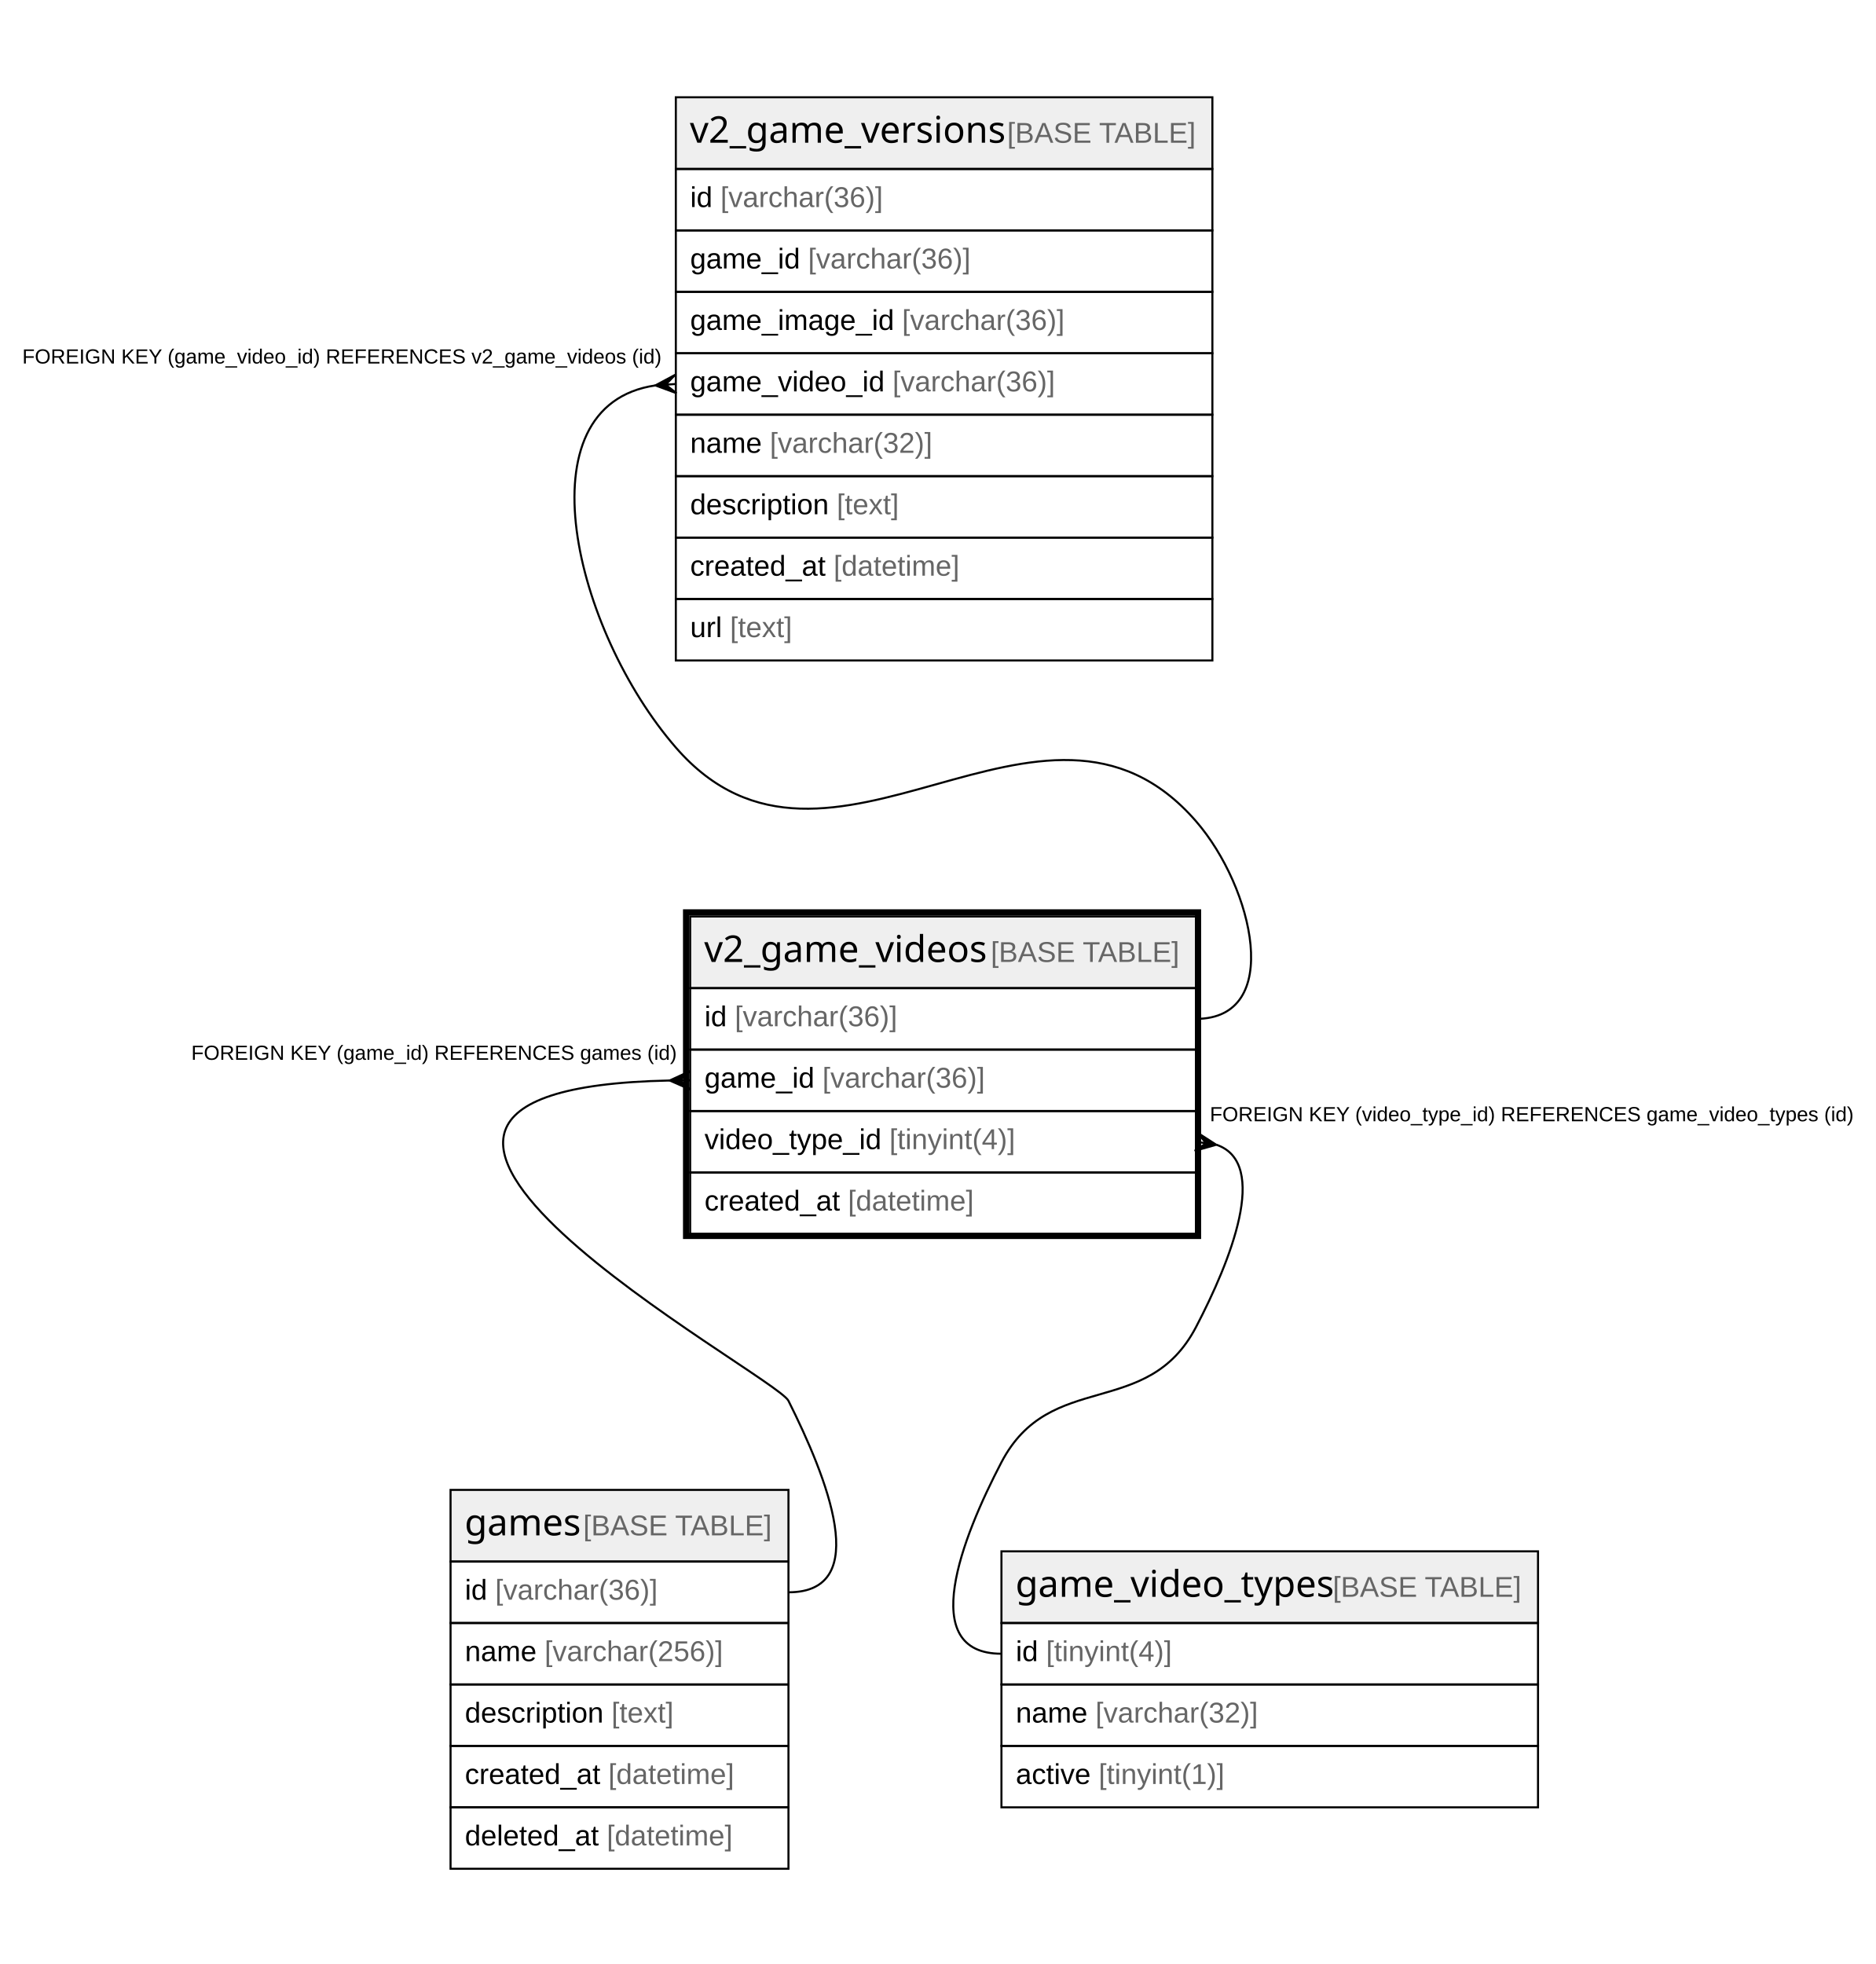
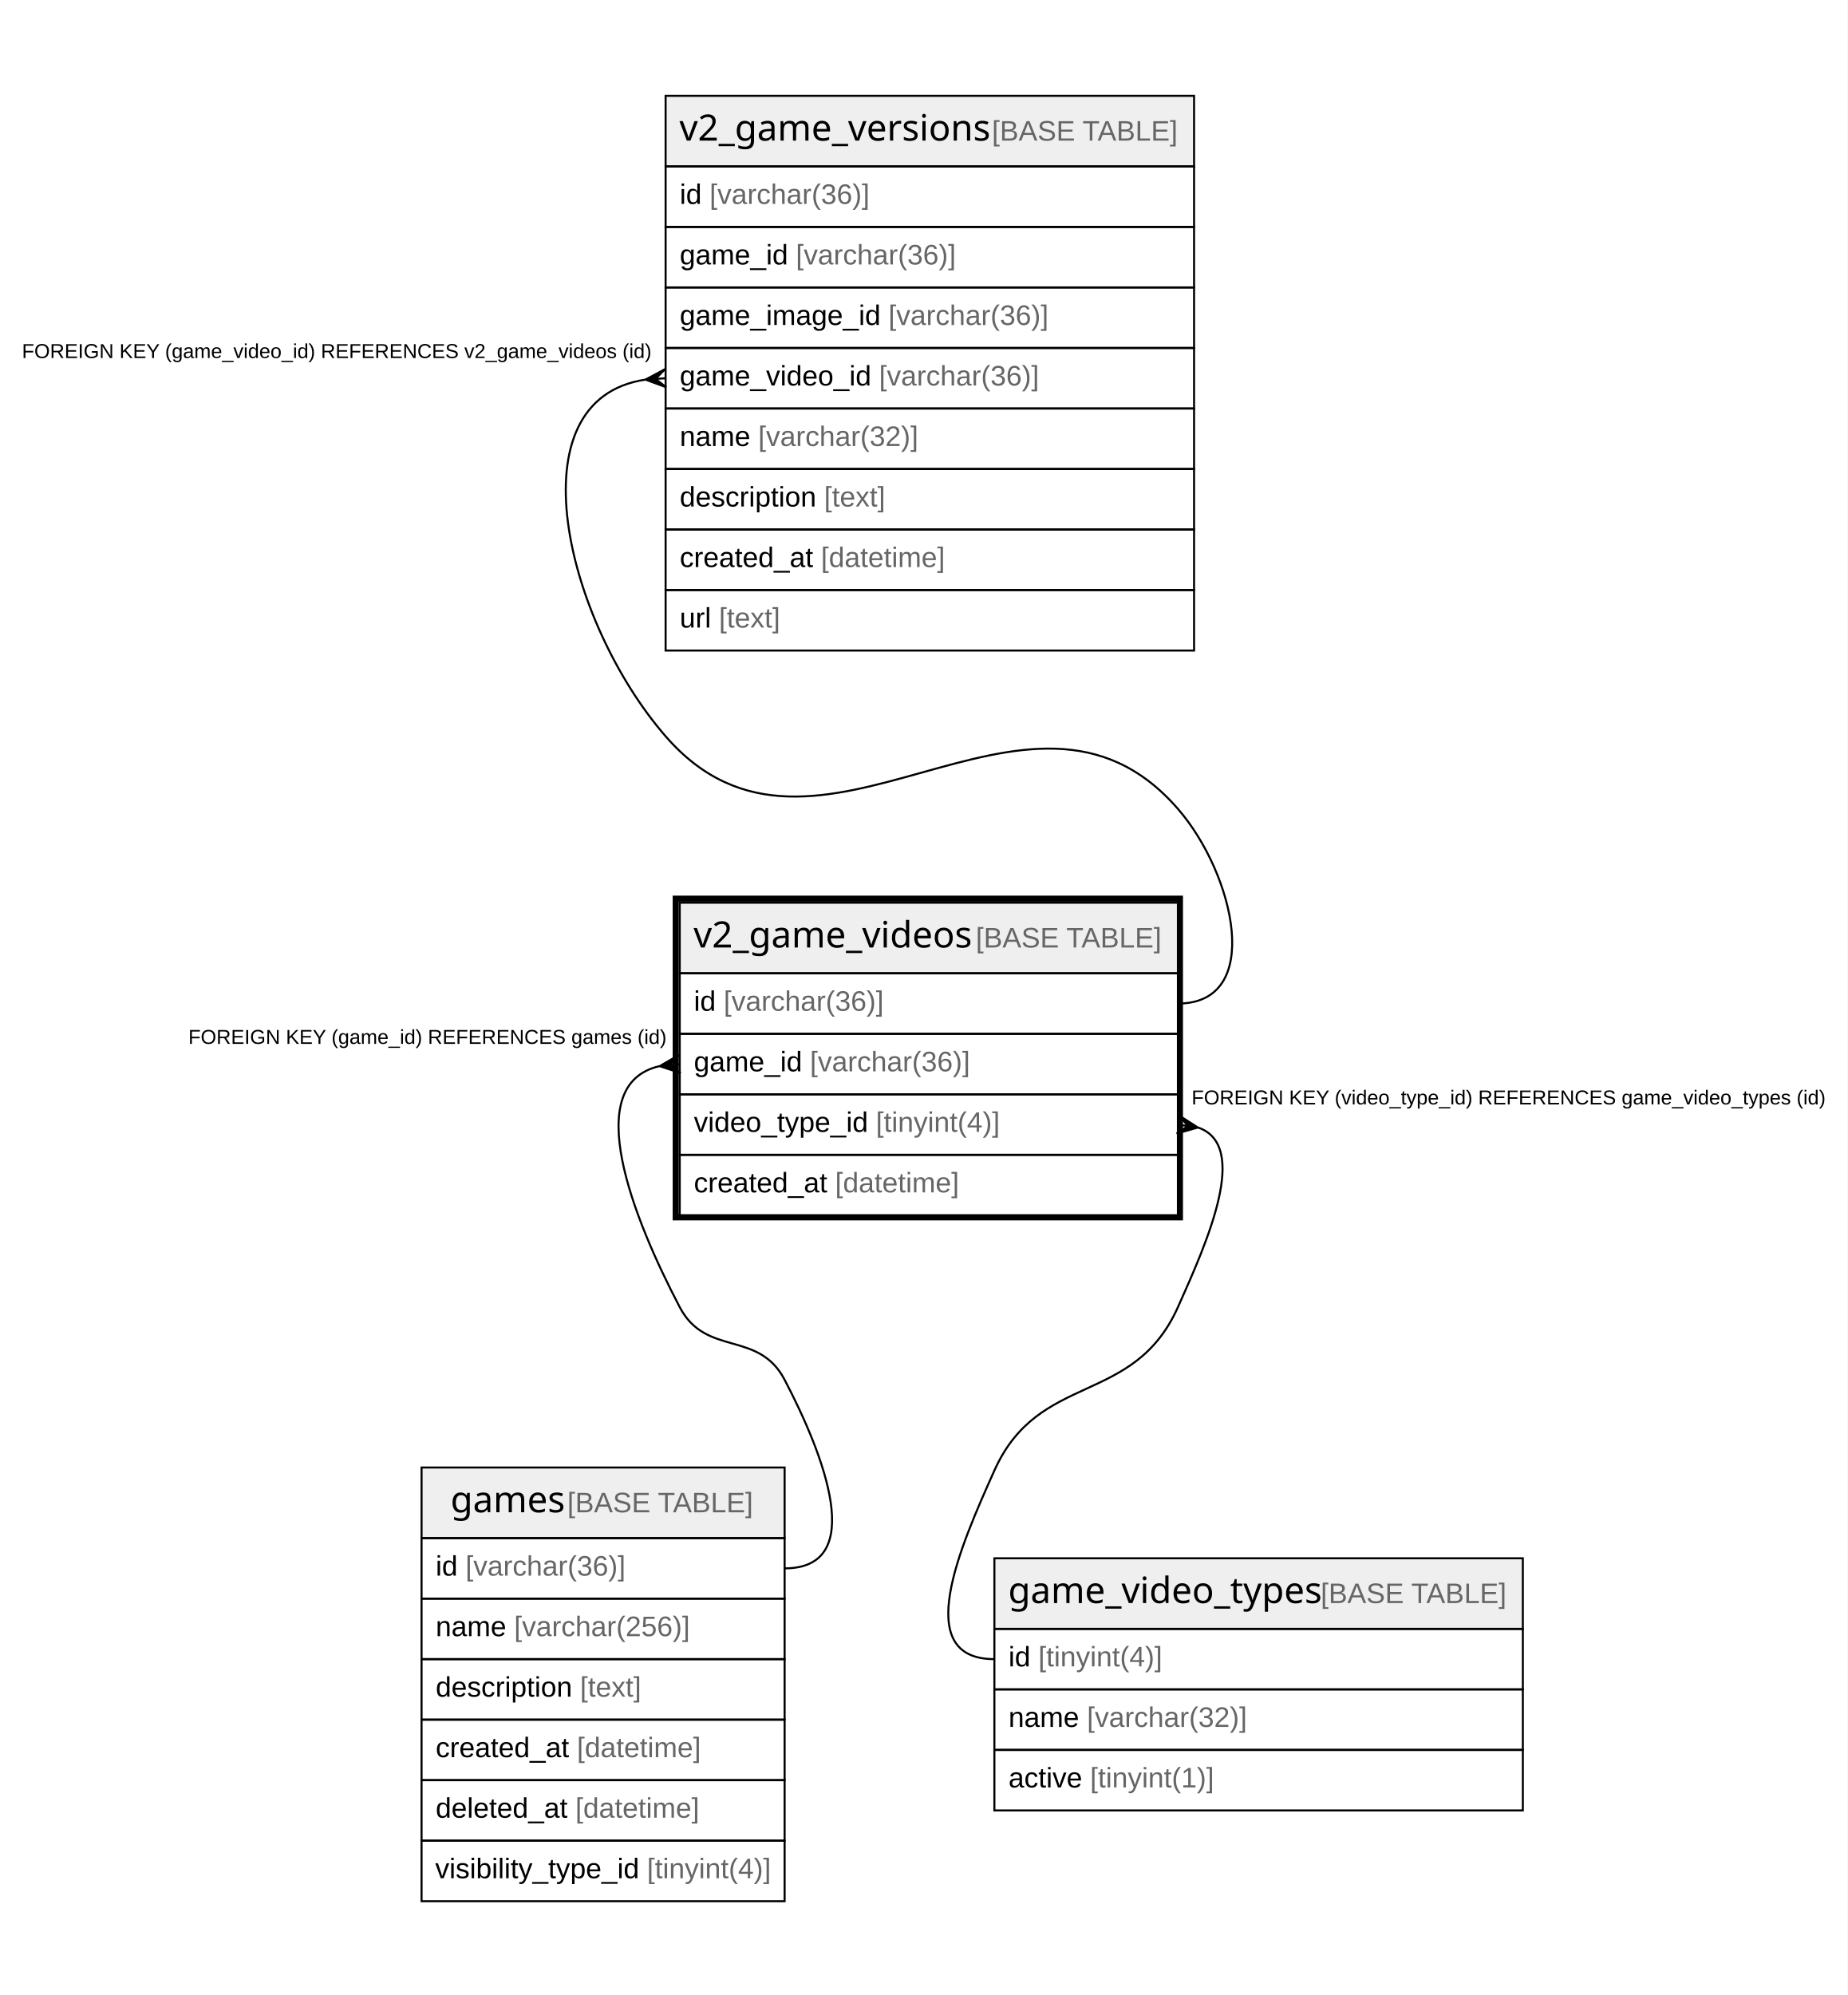
- <svg xmlns="http://www.w3.org/2000/svg" width="916pt" height="959pt" viewBox="0.00 0.00 916.00 959.00">
-   <g id="graph0" class="graph" transform="scale(1 1) rotate(0) translate(4 955)">
-     <polygon fill="#ffffff" stroke="transparent" points="-4,4 -4,-955 912,-955 912,4 -4,4" />
+ <svg xmlns="http://www.w3.org/2000/svg" width="916pt" height="989pt" viewBox="0.00 0.00 916.00 989.00">
+   <g id="graph0" class="graph" transform="scale(1 1) rotate(0) translate(4 985)">
+     <polygon fill="#ffffff" stroke="transparent" points="-4,4 -4,-985 912,-985 912,4 -4,4" />
    <g id="node1" class="node">
-       <polygon fill="#efefef" stroke="transparent" points="333,-472.5 333,-507.5 580,-507.5 580,-472.5 333,-472.5" />
-       <polygon fill="none" stroke="#000000" points="333,-472.5 333,-507.5 580,-507.5 580,-472.5 333,-472.5" />
-       <text text-anchor="start" x="339.852" y="-485.3" font-family="Arial Bold" font-size="18.00" fill="#000000">v2_game_videos</text>
-       <text text-anchor="start" x="475.894" y="-485.3" font-family="Arial" font-size="14.00" fill="#000000"> </text>
-       <text text-anchor="start" x="479.785" y="-485.3" font-family="Arial" font-size="14.00" fill="#666666">[BASE TABLE]</text>
+       <polygon fill="#efefef" stroke="transparent" points="333,-502.5 333,-537.5 580,-537.5 580,-502.5 333,-502.5" />
+       <polygon fill="none" stroke="#000000" points="333,-502.5 333,-537.5 580,-537.5 580,-502.5 333,-502.5" />
+       <text text-anchor="start" x="339.852" y="-515.3" font-family="Arial Bold" font-size="18.00" fill="#000000">v2_game_videos</text>
+       <text text-anchor="start" x="475.894" y="-515.3" font-family="Arial" font-size="14.00" fill="#000000"> </text>
+       <text text-anchor="start" x="479.785" y="-515.3" font-family="Arial" font-size="14.00" fill="#666666">[BASE TABLE]</text>
+       <polygon fill="none" stroke="#000000" points="333,-472.5 333,-502.5 580,-502.5 580,-472.5 333,-472.5" />
+       <text text-anchor="start" x="340" y="-483.9" font-family="Arial" font-size="14.00" fill="#000000">id </text>
+       <text text-anchor="start" x="354.78" y="-483.9" font-family="Arial" font-size="14.00" fill="#666666">[varchar(36)]</text>
      <polygon fill="none" stroke="#000000" points="333,-442.5 333,-472.5 580,-472.5 580,-442.5 333,-442.5" />
-       <text text-anchor="start" x="340" y="-453.9" font-family="Arial" font-size="14.00" fill="#000000">id </text>
-       <text text-anchor="start" x="354.78" y="-453.9" font-family="Arial" font-size="14.00" fill="#666666">[varchar(36)]</text>
+       <text text-anchor="start" x="340" y="-453.9" font-family="Arial" font-size="14.00" fill="#000000">game_id </text>
+       <text text-anchor="start" x="397.571" y="-453.9" font-family="Arial" font-size="14.00" fill="#666666">[varchar(36)]</text>
      <polygon fill="none" stroke="#000000" points="333,-412.5 333,-442.5 580,-442.5 580,-412.5 333,-412.5" />
-       <text text-anchor="start" x="340" y="-423.9" font-family="Arial" font-size="14.00" fill="#000000">game_id </text>
-       <text text-anchor="start" x="397.571" y="-423.9" font-family="Arial" font-size="14.00" fill="#666666">[varchar(36)]</text>
+       <text text-anchor="start" x="340" y="-423.9" font-family="Arial" font-size="14.00" fill="#000000">video_type_id </text>
+       <text text-anchor="start" x="430.255" y="-423.9" font-family="Arial" font-size="14.00" fill="#666666">[tinyint(4)]</text>
      <polygon fill="none" stroke="#000000" points="333,-382.5 333,-412.5 580,-412.5 580,-382.5 333,-382.5" />
-       <text text-anchor="start" x="340" y="-393.9" font-family="Arial" font-size="14.00" fill="#000000">video_type_id </text>
-       <text text-anchor="start" x="430.255" y="-393.9" font-family="Arial" font-size="14.00" fill="#666666">[tinyint(4)]</text>
-       <polygon fill="none" stroke="#000000" points="333,-352.5 333,-382.5 580,-382.5 580,-352.5 333,-352.5" />
-       <text text-anchor="start" x="340" y="-363.9" font-family="Arial" font-size="14.00" fill="#000000">created_at </text>
-       <text text-anchor="start" x="410.028" y="-363.9" font-family="Arial" font-size="14.00" fill="#666666">[datetime]</text>
-       <polygon fill="none" stroke="#000000" stroke-width="3" points="331,-351.5 331,-509.5 581,-509.5 581,-351.5 331,-351.5" />
+       <text text-anchor="start" x="340" y="-393.9" font-family="Arial" font-size="14.00" fill="#000000">created_at </text>
+       <text text-anchor="start" x="410.028" y="-393.9" font-family="Arial" font-size="14.00" fill="#666666">[datetime]</text>
+       <polygon fill="none" stroke="#000000" stroke-width="3" points="331,-381.5 331,-539.5 581,-539.5 581,-381.5 331,-381.5" />
    </g>
    <g id="node3" class="node">
-       <polygon fill="#efefef" stroke="transparent" points="216,-192.5 216,-227.5 381,-227.5 381,-192.5 216,-192.5" />
-       <polygon fill="none" stroke="#000000" points="216,-192.5 216,-227.5 381,-227.5 381,-192.5 216,-192.5" />
-       <text text-anchor="start" x="222.868" y="-205.3" font-family="Arial Bold" font-size="18.00" fill="#000000">games</text>
-       <text text-anchor="start" x="276.878" y="-205.3" font-family="Arial" font-size="14.00" fill="#000000"> </text>
-       <text text-anchor="start" x="280.769" y="-205.3" font-family="Arial" font-size="14.00" fill="#666666">[BASE TABLE]</text>
-       <polygon fill="none" stroke="#000000" points="216,-162.5 216,-192.5 381,-192.5 381,-162.5 216,-162.5" />
-       <text text-anchor="start" x="223" y="-173.9" font-family="Arial" font-size="14.00" fill="#000000">id </text>
-       <text text-anchor="start" x="237.78" y="-173.9" font-family="Arial" font-size="14.00" fill="#666666">[varchar(36)]</text>
-       <polygon fill="none" stroke="#000000" points="216,-132.5 216,-162.5 381,-162.5 381,-132.5 216,-132.5" />
-       <text text-anchor="start" x="223" y="-143.9" font-family="Arial" font-size="14.00" fill="#000000">name </text>
-       <text text-anchor="start" x="261.899" y="-143.9" font-family="Arial" font-size="14.00" fill="#666666">[varchar(256)]</text>
-       <polygon fill="none" stroke="#000000" points="216,-102.5 216,-132.5 381,-132.5 381,-102.5 216,-102.5" />
-       <text text-anchor="start" x="223" y="-113.9" font-family="Arial" font-size="14.00" fill="#000000">description </text>
-       <text text-anchor="start" x="294.568" y="-113.9" font-family="Arial" font-size="14.00" fill="#666666">[text]</text>
-       <polygon fill="none" stroke="#000000" points="216,-72.5 216,-102.5 381,-102.5 381,-72.5 216,-72.5" />
-       <text text-anchor="start" x="223" y="-83.9" font-family="Arial" font-size="14.00" fill="#000000">created_at </text>
-       <text text-anchor="start" x="293.028" y="-83.9" font-family="Arial" font-size="14.00" fill="#666666">[datetime]</text>
-       <polygon fill="none" stroke="#000000" points="216,-42.5 216,-72.5 381,-72.5 381,-42.5 216,-42.5" />
-       <text text-anchor="start" x="223" y="-53.9" font-family="Arial" font-size="14.00" fill="#000000">deleted_at </text>
-       <text text-anchor="start" x="292.257" y="-53.9" font-family="Arial" font-size="14.00" fill="#666666">[datetime]</text>
+       <polygon fill="#efefef" stroke="transparent" points="205,-222.5 205,-257.5 385,-257.5 385,-222.5 205,-222.5" />
+       <polygon fill="none" stroke="#000000" points="205,-222.5 205,-257.5 385,-257.5 385,-222.5 205,-222.5" />
+       <text text-anchor="start" x="219.368" y="-235.3" font-family="Arial Bold" font-size="18.00" fill="#000000">games</text>
+       <text text-anchor="start" x="273.378" y="-235.3" font-family="Arial" font-size="14.00" fill="#000000"> </text>
+       <text text-anchor="start" x="277.269" y="-235.3" font-family="Arial" font-size="14.00" fill="#666666">[BASE TABLE]</text>
+       <polygon fill="none" stroke="#000000" points="205,-192.5 205,-222.5 385,-222.5 385,-192.5 205,-192.5" />
+       <text text-anchor="start" x="212" y="-203.9" font-family="Arial" font-size="14.00" fill="#000000">id </text>
+       <text text-anchor="start" x="226.78" y="-203.9" font-family="Arial" font-size="14.00" fill="#666666">[varchar(36)]</text>
+       <polygon fill="none" stroke="#000000" points="205,-162.5 205,-192.5 385,-192.5 385,-162.5 205,-162.5" />
+       <text text-anchor="start" x="212" y="-173.9" font-family="Arial" font-size="14.00" fill="#000000">name </text>
+       <text text-anchor="start" x="250.899" y="-173.9" font-family="Arial" font-size="14.00" fill="#666666">[varchar(256)]</text>
+       <polygon fill="none" stroke="#000000" points="205,-132.5 205,-162.5 385,-162.5 385,-132.5 205,-132.5" />
+       <text text-anchor="start" x="212" y="-143.9" font-family="Arial" font-size="14.00" fill="#000000">description </text>
+       <text text-anchor="start" x="283.568" y="-143.9" font-family="Arial" font-size="14.00" fill="#666666">[text]</text>
+       <polygon fill="none" stroke="#000000" points="205,-102.5 205,-132.5 385,-132.5 385,-102.5 205,-102.5" />
+       <text text-anchor="start" x="212" y="-113.9" font-family="Arial" font-size="14.00" fill="#000000">created_at </text>
+       <text text-anchor="start" x="282.028" y="-113.9" font-family="Arial" font-size="14.00" fill="#666666">[datetime]</text>
+       <polygon fill="none" stroke="#000000" points="205,-72.5 205,-102.5 385,-102.5 385,-72.5 205,-72.5" />
+       <text text-anchor="start" x="212" y="-83.9" font-family="Arial" font-size="14.00" fill="#000000">deleted_at </text>
+       <text text-anchor="start" x="281.257" y="-83.9" font-family="Arial" font-size="14.00" fill="#666666">[datetime]</text>
+       <polygon fill="none" stroke="#000000" points="205,-42.5 205,-72.5 385,-72.5 385,-42.5 205,-42.5" />
+       <text text-anchor="start" x="211.774" y="-53.9" font-family="Arial" font-size="14.00" fill="#000000">visibility_type_id </text>
+       <text text-anchor="start" x="316.781" y="-53.9" font-family="Arial" font-size="14.00" fill="#666666">[tinyint(4)]</text>
    </g>
    <g id="edge2" class="edge">
-       <path fill="none" stroke="#000000" d="M322.995,-427.402C113.311,-423.19 374.527,-283.946 381,-271 399.584,-233.832 422.556,-177.5 381,-177.5" />
-       <polygon fill="#000000" stroke="#000000" points="323,-427.402 332.956,-432 328,-427.451 333,-427.5 333,-427.5 333,-427.5 328,-427.451 333.044,-423 323,-427.402 323,-427.402" />
-       <text text-anchor="start" x="89.386" y="-437.5" font-family="Arial" font-size="10.00" fill="#000000">FOREIGN KEY (game_id) REFERENCES games (id)</text>
+       <path fill="none" stroke="#000000" d="M322.893,-456.451C283.461,-447.352 309.892,-381.103 333,-337 346.046,-312.101 371.954,-325.899 385,-301 404.286,-264.191 426.556,-207.5 385,-207.5" />
+       <polygon fill="#000000" stroke="#000000" points="323.053,-456.467 332.535,-461.976 328.027,-456.984 333,-457.5 333,-457.5 333,-457.5 328.027,-456.984 333.465,-453.024 323.053,-456.467 323.053,-456.467" />
+       <text text-anchor="start" x="89.386" y="-467.5" font-family="Arial" font-size="10.00" fill="#000000">FOREIGN KEY (game_id) REFERENCES games (id)</text>
    </g>
    <g id="node4" class="node">
-       <polygon fill="#efefef" stroke="transparent" points="485,-162.5 485,-197.5 747,-197.5 747,-162.5 485,-162.5" />
-       <polygon fill="none" stroke="#000000" points="485,-162.5 485,-197.5 747,-197.5 747,-162.5 485,-162.5" />
-       <text text-anchor="start" x="491.848" y="-175.3" font-family="Arial Bold" font-size="18.00" fill="#000000">game_video_types</text>
-       <text text-anchor="start" x="642.898" y="-175.3" font-family="Arial" font-size="14.00" fill="#000000"> </text>
-       <text text-anchor="start" x="646.789" y="-175.3" font-family="Arial" font-size="14.00" fill="#666666">[BASE TABLE]</text>
-       <polygon fill="none" stroke="#000000" points="485,-132.5 485,-162.5 747,-162.5 747,-132.5 485,-132.5" />
-       <text text-anchor="start" x="492" y="-143.9" font-family="Arial" font-size="14.00" fill="#000000">id </text>
-       <text text-anchor="start" x="506.78" y="-143.9" font-family="Arial" font-size="14.00" fill="#666666">[tinyint(4)]</text>
-       <polygon fill="none" stroke="#000000" points="485,-102.5 485,-132.5 747,-132.5 747,-102.5 485,-102.5" />
-       <text text-anchor="start" x="492" y="-113.9" font-family="Arial" font-size="14.00" fill="#000000">name </text>
-       <text text-anchor="start" x="530.899" y="-113.9" font-family="Arial" font-size="14.00" fill="#666666">[varchar(32)]</text>
-       <polygon fill="none" stroke="#000000" points="485,-72.5 485,-102.5 747,-102.5 747,-72.5 485,-72.5" />
-       <text text-anchor="start" x="492" y="-83.9" font-family="Arial" font-size="14.00" fill="#000000">active </text>
-       <text text-anchor="start" x="532.453" y="-83.9" font-family="Arial" font-size="14.00" fill="#666666">[tinyint(1)]</text>
+       <polygon fill="#efefef" stroke="transparent" points="489,-177.5 489,-212.5 751,-212.5 751,-177.5 489,-177.5" />
+       <polygon fill="none" stroke="#000000" points="489,-177.5 489,-212.5 751,-212.5 751,-177.5 489,-177.5" />
+       <text text-anchor="start" x="495.848" y="-190.3" font-family="Arial Bold" font-size="18.00" fill="#000000">game_video_types</text>
+       <text text-anchor="start" x="646.898" y="-190.3" font-family="Arial" font-size="14.00" fill="#000000"> </text>
+       <text text-anchor="start" x="650.789" y="-190.3" font-family="Arial" font-size="14.00" fill="#666666">[BASE TABLE]</text>
+       <polygon fill="none" stroke="#000000" points="489,-147.5 489,-177.5 751,-177.5 751,-147.5 489,-147.5" />
+       <text text-anchor="start" x="496" y="-158.9" font-family="Arial" font-size="14.00" fill="#000000">id </text>
+       <text text-anchor="start" x="510.78" y="-158.9" font-family="Arial" font-size="14.00" fill="#666666">[tinyint(4)]</text>
+       <polygon fill="none" stroke="#000000" points="489,-117.5 489,-147.5 751,-147.5 751,-117.5 489,-117.5" />
+       <text text-anchor="start" x="496" y="-128.9" font-family="Arial" font-size="14.00" fill="#000000">name </text>
+       <text text-anchor="start" x="534.899" y="-128.9" font-family="Arial" font-size="14.00" fill="#666666">[varchar(32)]</text>
+       <polygon fill="none" stroke="#000000" points="489,-87.5 489,-117.5 751,-117.5 751,-87.5 489,-87.5" />
+       <text text-anchor="start" x="496" y="-98.9" font-family="Arial" font-size="14.00" fill="#000000">active </text>
+       <text text-anchor="start" x="536.453" y="-98.9" font-family="Arial" font-size="14.00" fill="#666666">[tinyint(1)]</text>
    </g>
    <g id="edge3" class="edge">
-       <path fill="none" stroke="#000000" d="M590.076,-396C616.035,-386.969 596.818,-339.163 580,-307 556.177,-261.441 508.823,-286.559 485,-241 465.744,-204.175 443.444,-147.5 485,-147.5" />
-       <polygon fill="#000000" stroke="#000000" points="589.891,-396.027 579.337,-393.049 584.946,-396.764 580,-397.5 580,-397.5 580,-397.5 584.946,-396.764 580.663,-401.951 589.891,-396.027 589.891,-396.027" />
-       <text text-anchor="start" x="586.758" y="-407.5" font-family="Arial" font-size="10.00" fill="#000000">FOREIGN KEY (video_type_id) REFERENCES game_video_types (id)</text>
+       <path fill="none" stroke="#000000" d="M590.02,-426.027C615.652,-417.155 594.857,-370.114 580,-337 557.836,-287.599 511.164,-305.401 489,-256 471.989,-218.086 447.444,-162.5 489,-162.5" />
+       <polygon fill="#000000" stroke="#000000" points="589.894,-426.045 579.345,-423.048 584.947,-426.773 580,-427.5 580,-427.5 580,-427.5 584.947,-426.773 580.655,-431.952 589.894,-426.045 589.894,-426.045" />
+       <text text-anchor="start" x="586.758" y="-437.5" font-family="Arial" font-size="10.00" fill="#000000">FOREIGN KEY (video_type_id) REFERENCES game_video_types (id)</text>
    </g>
    <g id="node2" class="node">
-       <polygon fill="#efefef" stroke="transparent" points="326,-872.5 326,-907.5 588,-907.5 588,-872.5 326,-872.5" />
-       <polygon fill="none" stroke="#000000" points="326,-872.5 326,-907.5 588,-907.5 588,-872.5 326,-872.5" />
-       <text text-anchor="start" x="332.856" y="-885.3" font-family="Arial Bold" font-size="18.00" fill="#000000">v2_game_versions</text>
-       <text text-anchor="start" x="483.89" y="-885.3" font-family="Arial" font-size="14.00" fill="#000000"> </text>
-       <text text-anchor="start" x="487.781" y="-885.3" font-family="Arial" font-size="14.00" fill="#666666">[BASE TABLE]</text>
+       <polygon fill="#efefef" stroke="transparent" points="326,-902.5 326,-937.5 588,-937.5 588,-902.5 326,-902.5" />
+       <polygon fill="none" stroke="#000000" points="326,-902.5 326,-937.5 588,-937.5 588,-902.5 326,-902.5" />
+       <text text-anchor="start" x="332.856" y="-915.3" font-family="Arial Bold" font-size="18.00" fill="#000000">v2_game_versions</text>
+       <text text-anchor="start" x="483.89" y="-915.3" font-family="Arial" font-size="14.00" fill="#000000"> </text>
+       <text text-anchor="start" x="487.781" y="-915.3" font-family="Arial" font-size="14.00" fill="#666666">[BASE TABLE]</text>
+       <polygon fill="none" stroke="#000000" points="326,-872.5 326,-902.5 588,-902.5 588,-872.5 326,-872.5" />
+       <text text-anchor="start" x="333" y="-883.9" font-family="Arial" font-size="14.00" fill="#000000">id </text>
+       <text text-anchor="start" x="347.78" y="-883.9" font-family="Arial" font-size="14.00" fill="#666666">[varchar(36)]</text>
      <polygon fill="none" stroke="#000000" points="326,-842.5 326,-872.5 588,-872.5 588,-842.5 326,-842.5" />
-       <text text-anchor="start" x="333" y="-853.9" font-family="Arial" font-size="14.00" fill="#000000">id </text>
-       <text text-anchor="start" x="347.78" y="-853.9" font-family="Arial" font-size="14.00" fill="#666666">[varchar(36)]</text>
+       <text text-anchor="start" x="333" y="-853.9" font-family="Arial" font-size="14.00" fill="#000000">game_id </text>
+       <text text-anchor="start" x="390.571" y="-853.9" font-family="Arial" font-size="14.00" fill="#666666">[varchar(36)]</text>
      <polygon fill="none" stroke="#000000" points="326,-812.5 326,-842.5 588,-842.5 588,-812.5 326,-812.5" />
-       <text text-anchor="start" x="333" y="-823.9" font-family="Arial" font-size="14.00" fill="#000000">game_id </text>
-       <text text-anchor="start" x="390.571" y="-823.9" font-family="Arial" font-size="14.00" fill="#666666">[varchar(36)]</text>
+       <text text-anchor="start" x="333" y="-823.9" font-family="Arial" font-size="14.00" fill="#000000">game_image_id </text>
+       <text text-anchor="start" x="436.468" y="-823.9" font-family="Arial" font-size="14.00" fill="#666666">[varchar(36)]</text>
      <polygon fill="none" stroke="#000000" points="326,-782.5 326,-812.5 588,-812.5 588,-782.5 326,-782.5" />
-       <text text-anchor="start" x="333" y="-793.9" font-family="Arial" font-size="14.00" fill="#000000">game_image_id </text>
-       <text text-anchor="start" x="436.468" y="-793.9" font-family="Arial" font-size="14.00" fill="#666666">[varchar(36)]</text>
+       <text text-anchor="start" x="333" y="-793.9" font-family="Arial" font-size="14.00" fill="#000000">game_video_id </text>
+       <text text-anchor="start" x="431.808" y="-793.9" font-family="Arial" font-size="14.00" fill="#666666">[varchar(36)]</text>
      <polygon fill="none" stroke="#000000" points="326,-752.5 326,-782.5 588,-782.5 588,-752.5 326,-752.5" />
-       <text text-anchor="start" x="333" y="-763.9" font-family="Arial" font-size="14.00" fill="#000000">game_video_id </text>
-       <text text-anchor="start" x="431.808" y="-763.9" font-family="Arial" font-size="14.00" fill="#666666">[varchar(36)]</text>
+       <text text-anchor="start" x="333" y="-763.9" font-family="Arial" font-size="14.00" fill="#000000">name </text>
+       <text text-anchor="start" x="371.899" y="-763.9" font-family="Arial" font-size="14.00" fill="#666666">[varchar(32)]</text>
      <polygon fill="none" stroke="#000000" points="326,-722.5 326,-752.5 588,-752.5 588,-722.5 326,-722.5" />
-       <text text-anchor="start" x="333" y="-733.9" font-family="Arial" font-size="14.00" fill="#000000">name </text>
-       <text text-anchor="start" x="371.899" y="-733.9" font-family="Arial" font-size="14.00" fill="#666666">[varchar(32)]</text>
+       <text text-anchor="start" x="333" y="-733.9" font-family="Arial" font-size="14.00" fill="#000000">description </text>
+       <text text-anchor="start" x="404.568" y="-733.9" font-family="Arial" font-size="14.00" fill="#666666">[text]</text>
      <polygon fill="none" stroke="#000000" points="326,-692.5 326,-722.5 588,-722.5 588,-692.5 326,-692.5" />
-       <text text-anchor="start" x="333" y="-703.9" font-family="Arial" font-size="14.00" fill="#000000">description </text>
-       <text text-anchor="start" x="404.568" y="-703.9" font-family="Arial" font-size="14.00" fill="#666666">[text]</text>
+       <text text-anchor="start" x="333" y="-703.9" font-family="Arial" font-size="14.00" fill="#000000">created_at </text>
+       <text text-anchor="start" x="403.028" y="-703.9" font-family="Arial" font-size="14.00" fill="#666666">[datetime]</text>
      <polygon fill="none" stroke="#000000" points="326,-662.5 326,-692.5 588,-692.5 588,-662.5 326,-662.5" />
-       <text text-anchor="start" x="333" y="-673.9" font-family="Arial" font-size="14.00" fill="#000000">created_at </text>
-       <text text-anchor="start" x="403.028" y="-673.9" font-family="Arial" font-size="14.00" fill="#666666">[datetime]</text>
-       <polygon fill="none" stroke="#000000" points="326,-632.5 326,-662.5 588,-662.5 588,-632.5 326,-632.5" />
-       <text text-anchor="start" x="333" y="-643.9" font-family="Arial" font-size="14.00" fill="#000000">url </text>
-       <text text-anchor="start" x="352.44" y="-643.9" font-family="Arial" font-size="14.00" fill="#666666">[text]</text>
+       <text text-anchor="start" x="333" y="-673.9" font-family="Arial" font-size="14.00" fill="#000000">url </text>
+       <text text-anchor="start" x="352.44" y="-673.9" font-family="Arial" font-size="14.00" fill="#666666">[text]</text>
    </g>
    <g id="edge1" class="edge">
-       <path fill="none" stroke="#000000" d="M316.003,-766.802C249.601,-757.022 276.602,-646.893 326,-590 400.752,-503.906 505.248,-640.093 580,-554 608.119,-521.615 622.889,-457.5 580,-457.5" />
-       <polygon fill="#000000" stroke="#000000" points="316.024,-766.803 325.687,-771.989 321.012,-767.152 326,-767.5 326,-767.5 326,-767.5 321.012,-767.152 326.313,-763.011 316.024,-766.803 316.024,-766.803" />
-       <text text-anchor="start" x="6.872" y="-777.5" font-family="Arial" font-size="10.00" fill="#000000">FOREIGN KEY (game_video_id) REFERENCES v2_game_videos (id)</text>
+       <path fill="none" stroke="#000000" d="M316.003,-796.802C249.601,-787.022 276.602,-676.893 326,-620 400.752,-533.907 505.248,-670.093 580,-584 608.119,-551.615 622.889,-487.5 580,-487.5" />
+       <polygon fill="#000000" stroke="#000000" points="316.024,-796.803 325.687,-801.989 321.012,-797.152 326,-797.5 326,-797.5 326,-797.5 321.012,-797.152 326.313,-793.011 316.024,-796.803 316.024,-796.803" />
+       <text text-anchor="start" x="6.872" y="-807.5" font-family="Arial" font-size="10.00" fill="#000000">FOREIGN KEY (game_video_id) REFERENCES v2_game_videos (id)</text>
    </g>
  </g>
</svg>
